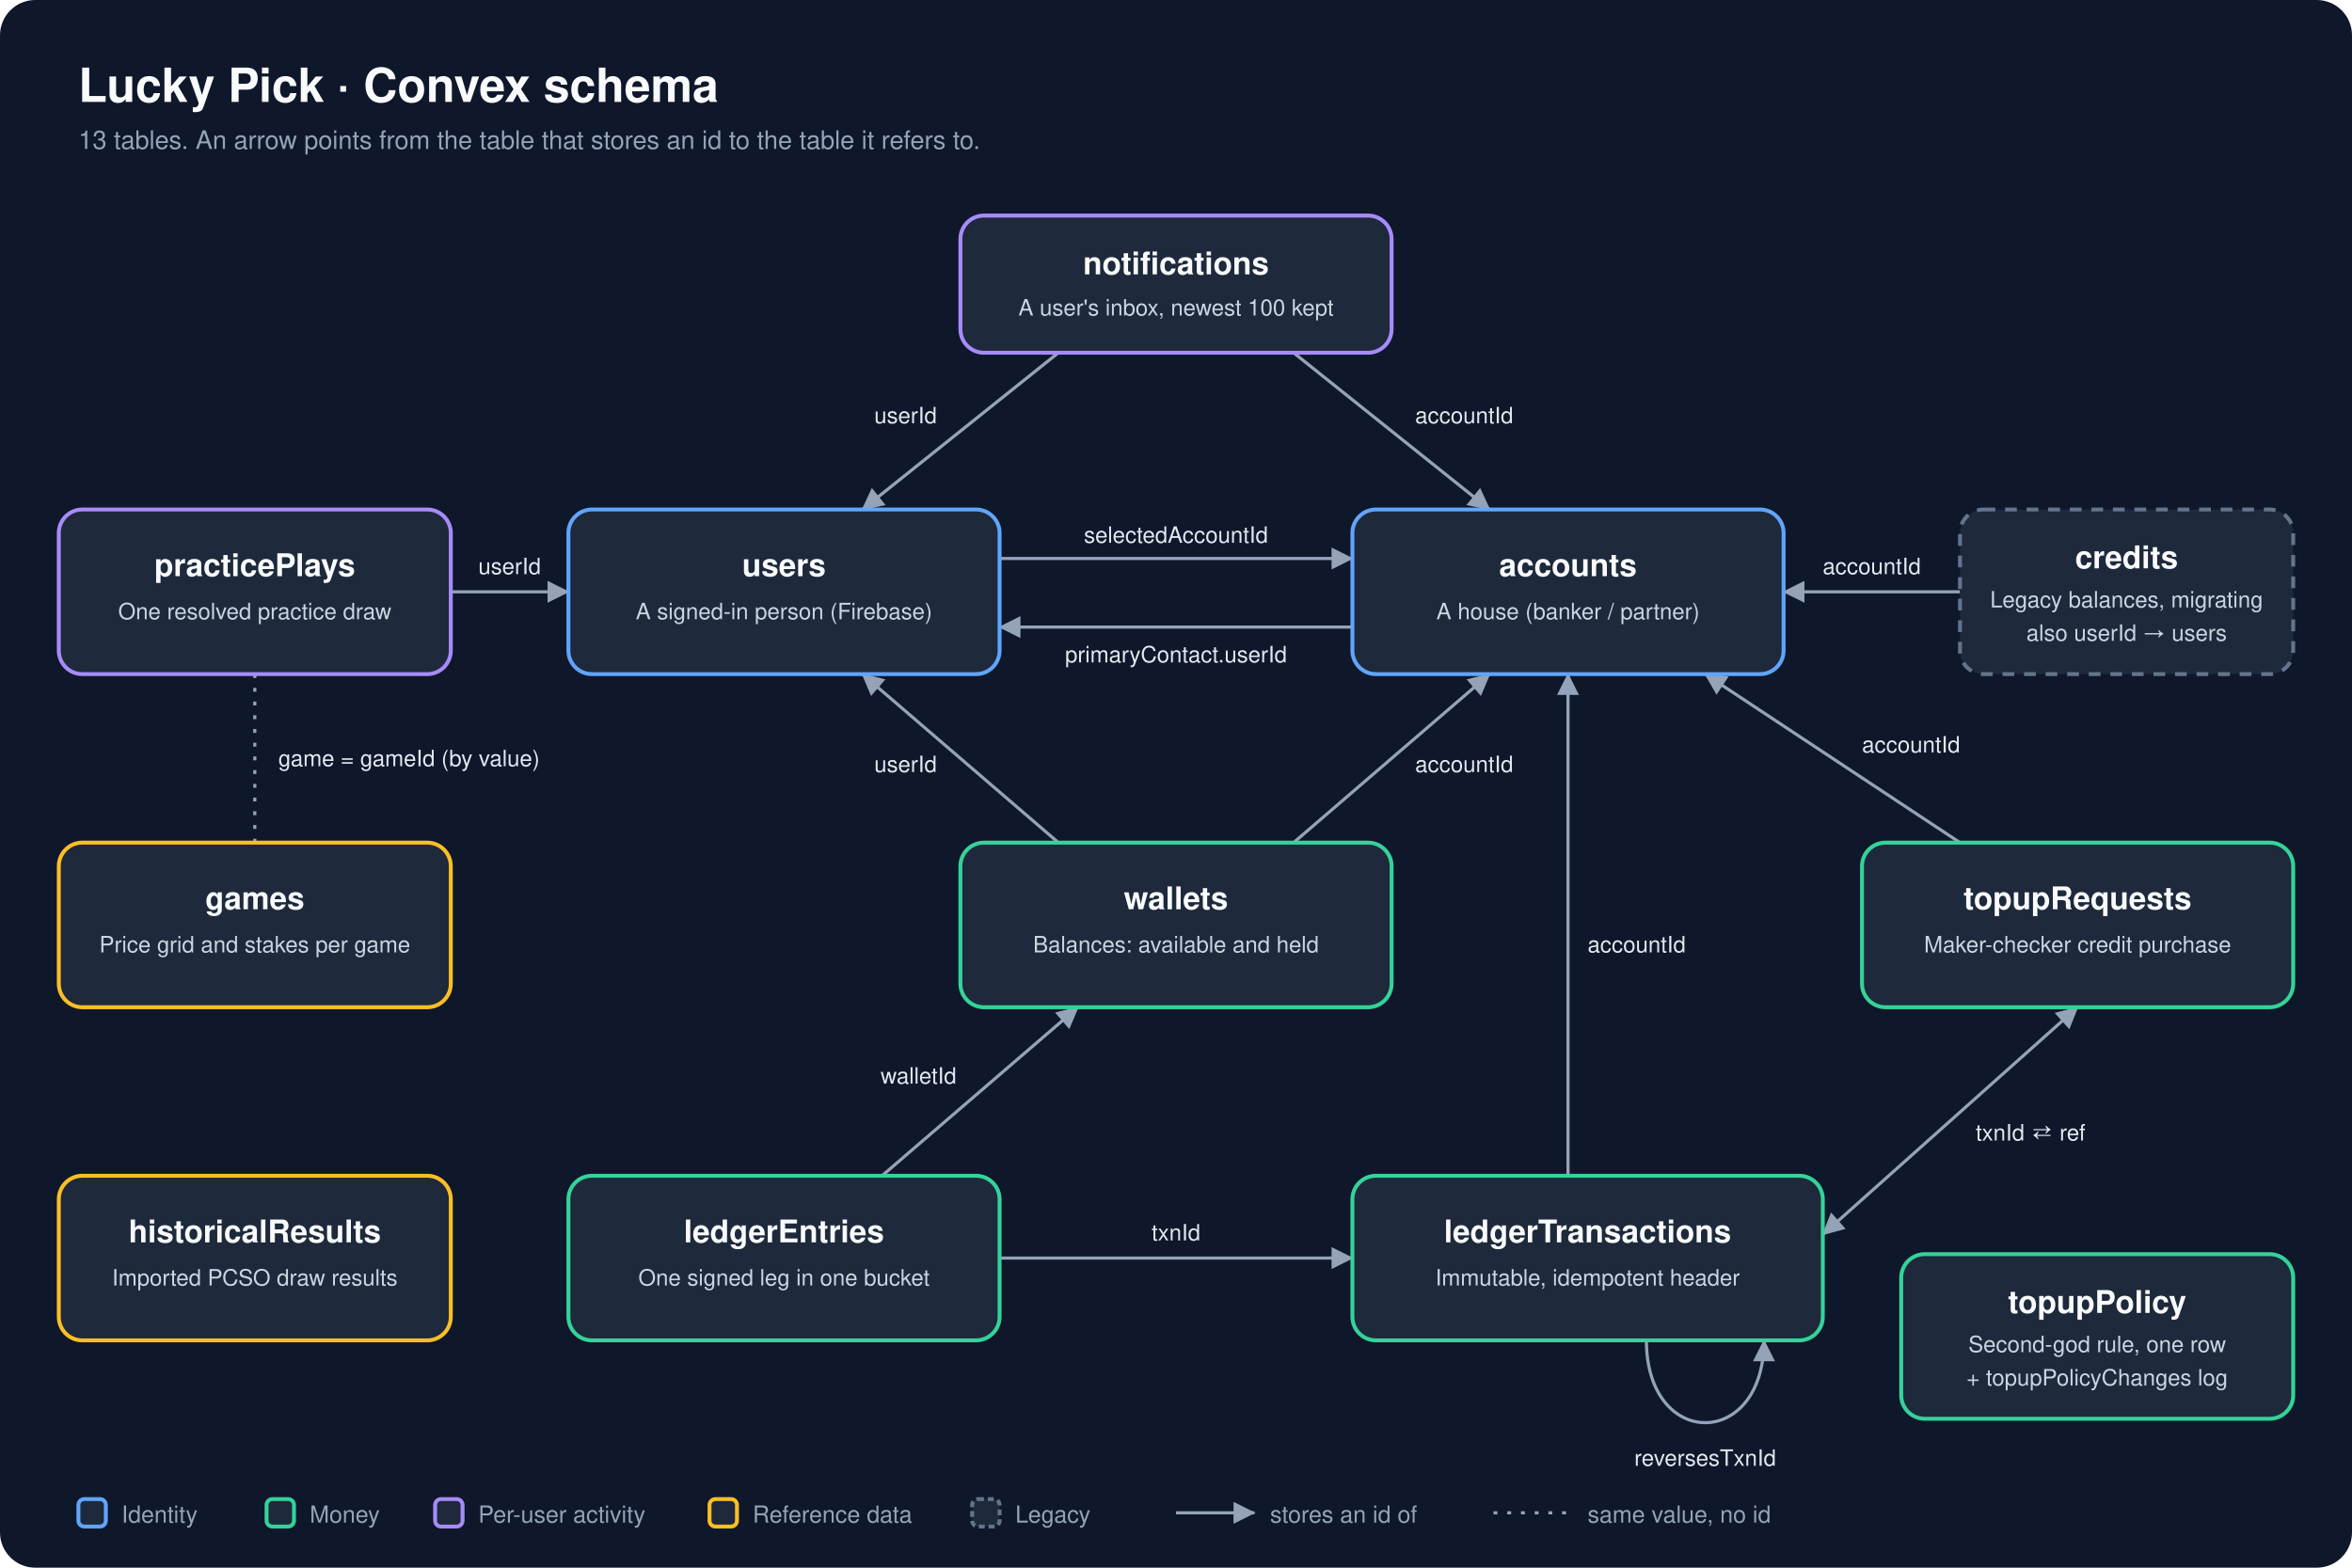
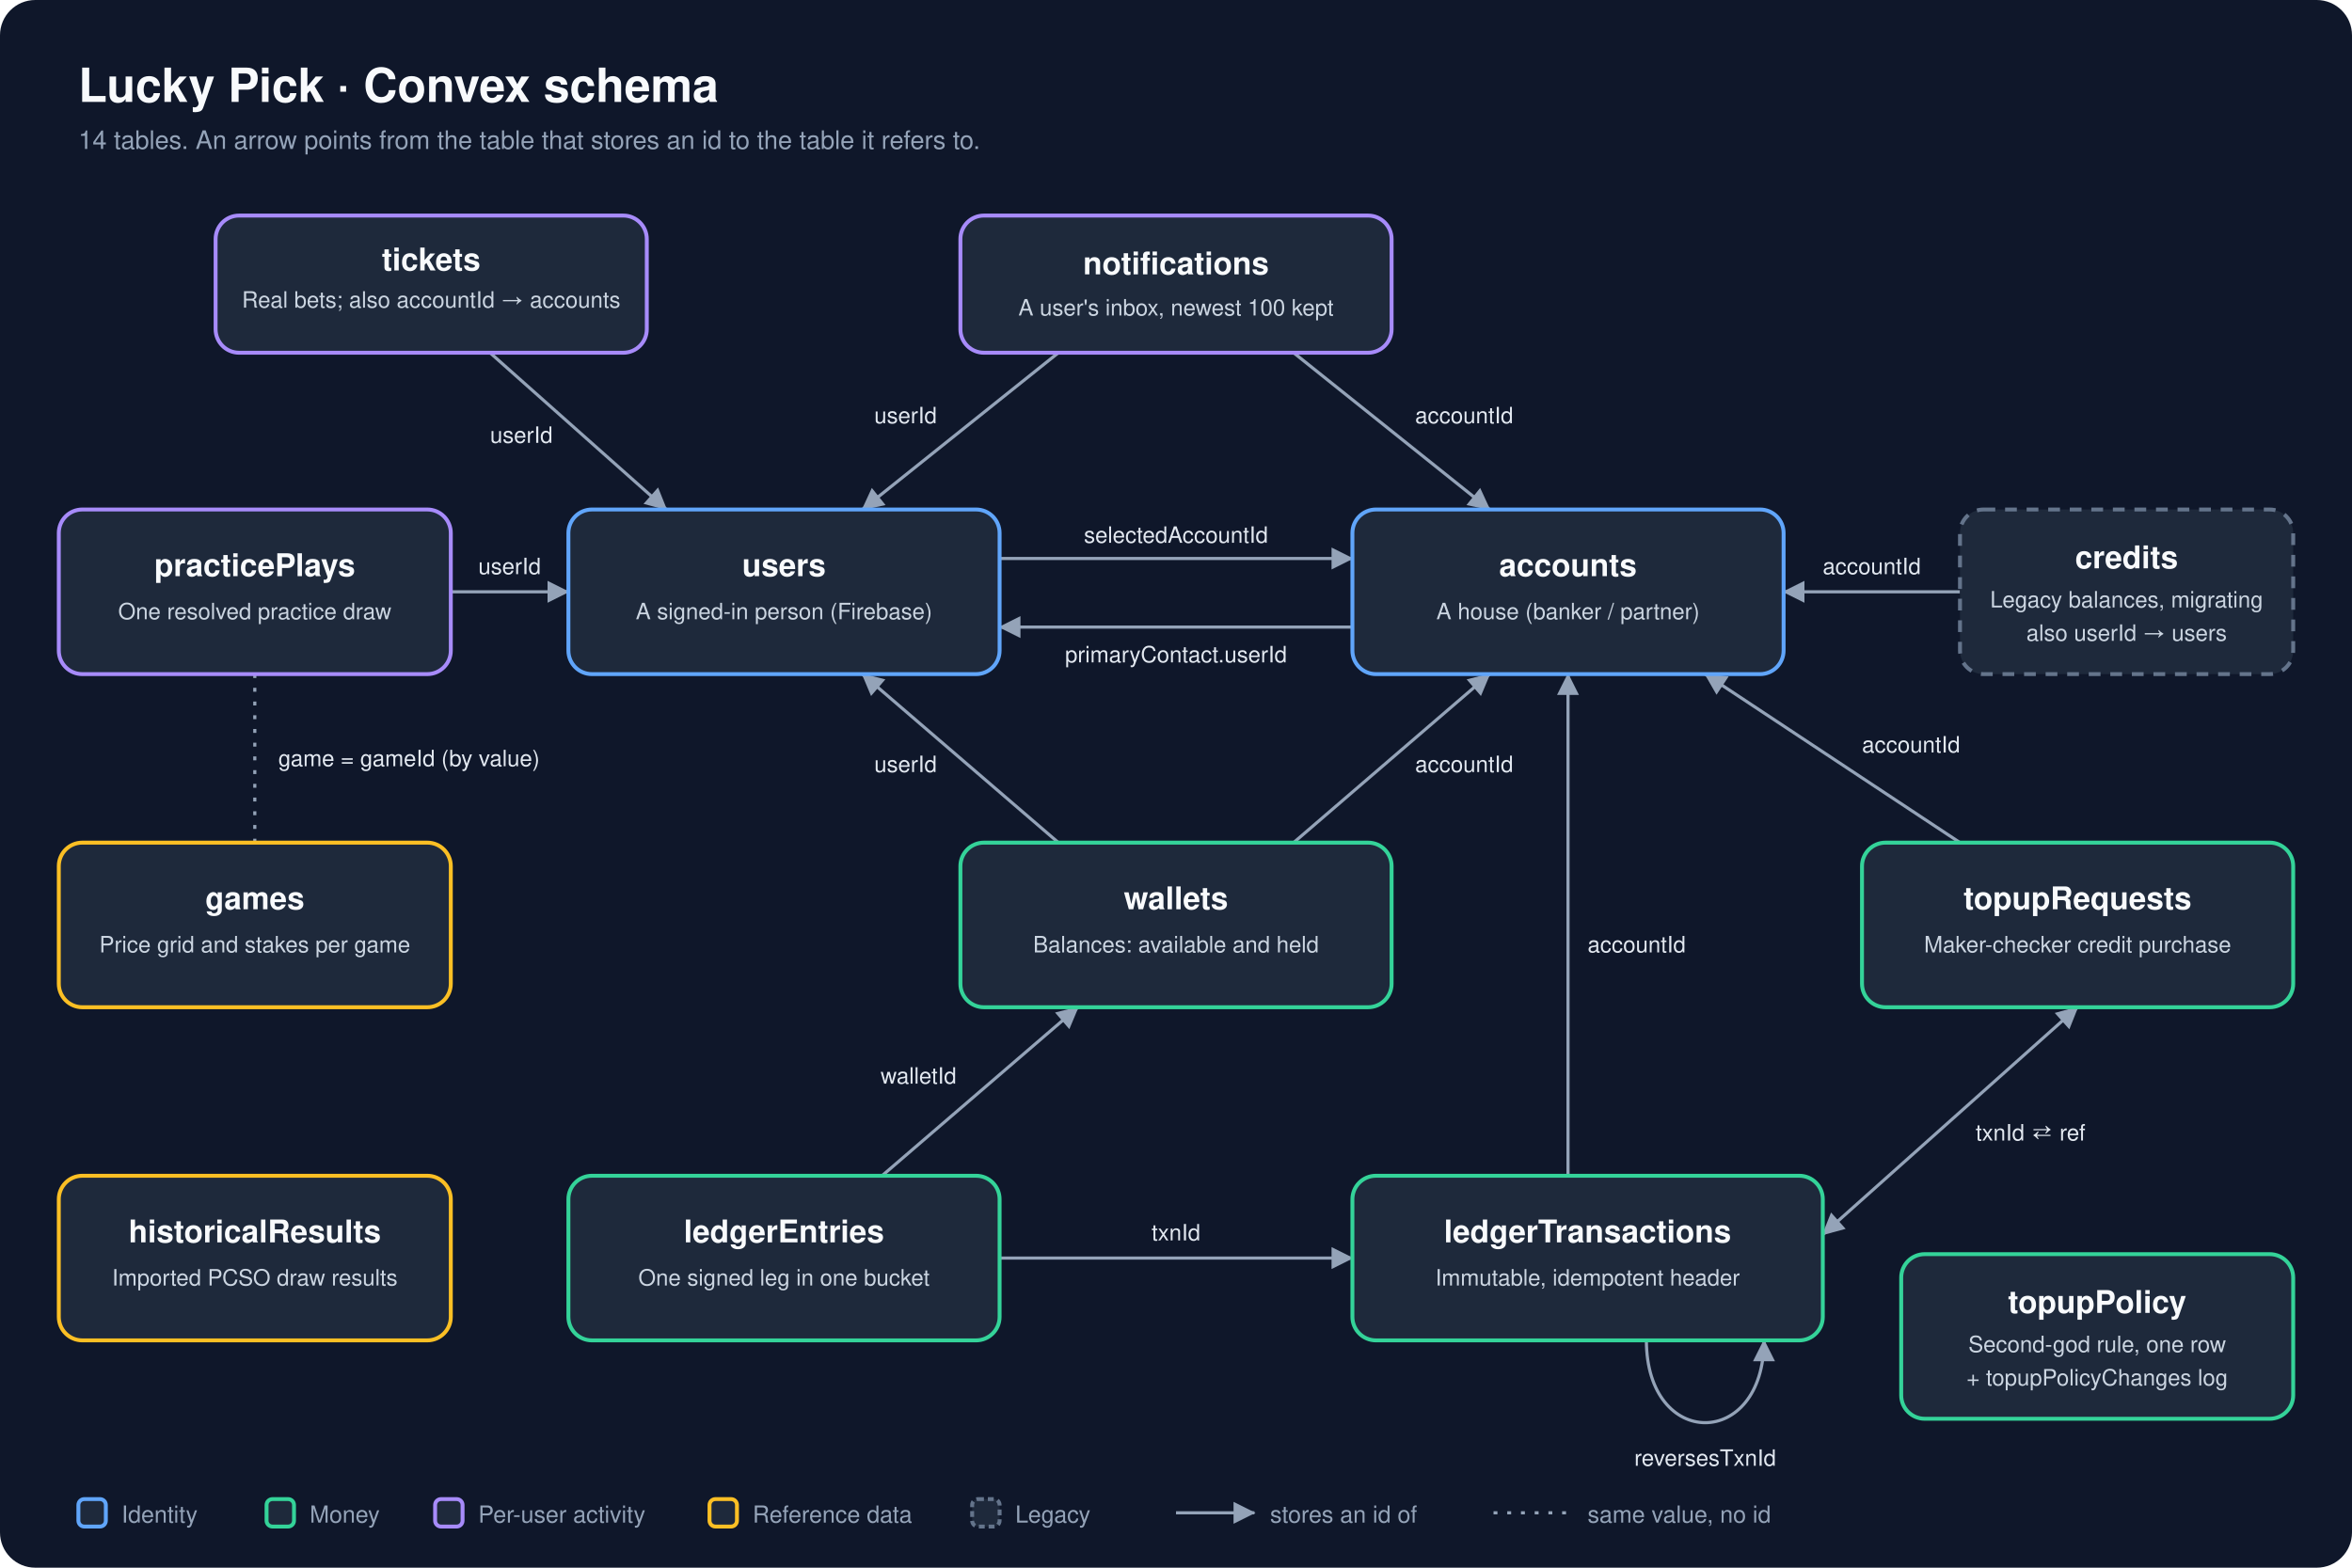
<svg xmlns="http://www.w3.org/2000/svg" viewBox="0 0 1200 800" width="1200" height="800" font-family="-apple-system, BlinkMacSystemFont, 'Segoe UI', Helvetica, Arial, sans-serif">
  <defs>
    <marker id="arrow" viewBox="0 0 10 10" refX="9.5" refY="5" markerWidth="7" markerHeight="7" orient="auto-start-reverse">
      <path d="M0,0 L10,5 L0,10 z" fill="#94a3b8" />
    </marker>
    <style>
      .bg { fill: #0f172a; }
      .title { fill: #f8fafc; font-size: 24px; font-weight: 700; }
      .subtitle { fill: #94a3b8; font-size: 13px; }
      .box { fill: #1e293b; stroke-width: 2; }
      .identity { stroke: #60a5fa; }
      .money { stroke: #34d399; }
      .activity { stroke: #a78bfa; }
      .reference { stroke: #fbbf24; }
      .legacy { stroke: #64748b; stroke-dasharray: 6 5; }
      .name { fill: #f8fafc; font-size: 16px; font-weight: 700; text-anchor: middle; }
      .desc { fill: #cbd5e1; font-size: 11.5px; text-anchor: middle; }
      .edge { stroke: #94a3b8; stroke-width: 1.6; fill: none; marker-end: url(#arrow); }
      .both { marker-start: url(#arrow); }
      .soft { stroke: #94a3b8; stroke-width: 1.6; fill: none; stroke-dasharray: 2 5; }
      .label { fill: #e2e8f0; font-size: 11.5px; paint-order: stroke; stroke: #0f172a; stroke-width: 5px; stroke-linejoin: round; }
      .legend { fill: #94a3b8; font-size: 12px; }
    </style>
  </defs>
  <rect class="bg" width="1200" height="800" rx="18" />
  <text class="title" x="40" y="52">Lucky Pick · Convex schema</text>
-   <text class="subtitle" x="40" y="76">13 tables. An arrow points from the table that stores an id to the table it refers to.</text>
+   <text class="subtitle" x="40" y="76">14 tables. An arrow points from the table that stores an id to the table it refers to.</text>
  <path class="edge" d="M540,180 L440,260" />
  <path class="edge" d="M660,180 L760,260" />
  <path class="edge" d="M510,285 L690,285" />
  <path class="edge" d="M690,320 L510,320" />
  <path class="edge" d="M230,302 L290,302" />
  <path class="edge" d="M1000,302 L910,302" />
  <path class="edge" d="M540,430 L440,344" />
  <path class="edge" d="M660,430 L760,344" />
  <path class="edge" d="M1000,430 L870,344" />
  <path class="edge" d="M800,600 L800,344" />
  <path class="edge" d="M450,600 L550,514" />
  <path class="edge" d="M510,642 L690,642" />
  <path class="edge both" d="M1060,514 L930,630" />
  <path class="edge" d="M840,684 C840,740 900,740 900,684" />
  <path class="soft" d="M130,344 L130,430" />
+   <path class="edge" d="M250,180 L340,260" />
+   <text class="label" x="282" y="226" text-anchor="end">userId</text>
  <text class="label" x="478" y="216" text-anchor="end">userId</text>
  <text class="label" x="722" y="216">accountId</text>
  <text class="label" x="600" y="277" text-anchor="middle">selectedAccountId</text>
  <text class="label" x="600" y="338" text-anchor="middle">primaryContact.userId</text>
  <text class="label" x="260" y="293" text-anchor="middle">userId</text>
  <text class="label" x="955" y="293" text-anchor="middle">accountId</text>
  <text class="label" x="478" y="394" text-anchor="end">userId</text>
  <text class="label" x="722" y="394">accountId</text>
  <text class="label" x="950" y="384">accountId</text>
  <text class="label" x="810" y="486">accountId</text>
  <text class="label" x="488" y="553" text-anchor="end">walletId</text>
  <text class="label" x="600" y="633" text-anchor="middle">txnId</text>
  <text class="label" x="1008" y="582">txnId ⇄ ref</text>
  <text class="label" x="870" y="748" text-anchor="middle">reversesTxnId</text>
  <text class="label" x="142" y="391">game = gameId (by value)</text>
  <rect class="box activity" x="490" y="110" width="220" height="70" rx="12" />
  <text class="name" x="600" y="140">notifications</text>
  <text class="desc" x="600" y="161">A user's inbox, newest 100 kept</text>
+   <rect class="box activity" x="110" y="110" width="220" height="70" rx="12" />
+   <text class="name" x="220" y="138">tickets</text>
+   <text class="desc" x="220" y="157">Real bets; also accountId → accounts</text>
  <rect class="box activity" x="30" y="260" width="200" height="84" rx="12" />
  <text class="name" x="130" y="294">practicePlays</text>
  <text class="desc" x="130" y="316">One resolved practice draw</text>
  <rect class="box identity" x="290" y="260" width="220" height="84" rx="12" />
  <text class="name" x="400" y="294">users</text>
  <text class="desc" x="400" y="316">A signed-in person (Firebase)</text>
  <rect class="box identity" x="690" y="260" width="220" height="84" rx="12" />
  <text class="name" x="800" y="294">accounts</text>
  <text class="desc" x="800" y="316">A house (banker / partner)</text>
  <rect class="box legacy" x="1000" y="260" width="170" height="84" rx="12" />
  <text class="name" x="1085" y="290">credits</text>
  <text class="desc" x="1085" y="310">Legacy balances, migrating</text>
  <text class="desc" x="1085" y="327">also userId → users</text>
  <rect class="box reference" x="30" y="430" width="200" height="84" rx="12" />
  <text class="name" x="130" y="464">games</text>
  <text class="desc" x="130" y="486">Price grid and stakes per game</text>
  <rect class="box money" x="490" y="430" width="220" height="84" rx="12" />
  <text class="name" x="600" y="464">wallets</text>
  <text class="desc" x="600" y="486">Balances: available and held</text>
  <rect class="box money" x="950" y="430" width="220" height="84" rx="12" />
  <text class="name" x="1060" y="464">topupRequests</text>
  <text class="desc" x="1060" y="486">Maker-checker credit purchase</text>
  <rect class="box reference" x="30" y="600" width="200" height="84" rx="12" />
  <text class="name" x="130" y="634">historicalResults</text>
  <text class="desc" x="130" y="656">Imported PCSO draw results</text>
  <rect class="box money" x="290" y="600" width="220" height="84" rx="12" />
  <text class="name" x="400" y="634">ledgerEntries</text>
  <text class="desc" x="400" y="656">One signed leg in one bucket</text>
  <rect class="box money" x="690" y="600" width="240" height="84" rx="12" />
  <text class="name" x="810" y="634">ledgerTransactions</text>
  <text class="desc" x="810" y="656">Immutable, idempotent header</text>
  <rect class="box money" x="970" y="640" width="200" height="84" rx="12" />
  <text class="name" x="1070" y="670">topupPolicy</text>
  <text class="desc" x="1070" y="690">Second-god rule, one row</text>
  <text class="desc" x="1070" y="707">+ topupPolicyChanges log</text>
  <g transform="translate(40,776)">
    <rect x="0" y="-11" width="14" height="14" rx="3" fill="#1e293b" stroke="#60a5fa" stroke-width="2" />
    <text class="legend" x="22" y="1">Identity</text>
    <rect x="96" y="-11" width="14" height="14" rx="3" fill="#1e293b" stroke="#34d399" stroke-width="2" />
    <text class="legend" x="118" y="1">Money</text>
    <rect x="182" y="-11" width="14" height="14" rx="3" fill="#1e293b" stroke="#a78bfa" stroke-width="2" />
    <text class="legend" x="204" y="1">Per-user activity</text>
    <rect x="322" y="-11" width="14" height="14" rx="3" fill="#1e293b" stroke="#fbbf24" stroke-width="2" />
    <text class="legend" x="344" y="1">Reference data</text>
    <rect x="456" y="-11" width="14" height="14" rx="3" fill="#1e293b" stroke="#64748b" stroke-width="2" stroke-dasharray="3 2" />
    <text class="legend" x="478" y="1">Legacy</text>
    <path d="M560,-4 L600,-4" stroke="#94a3b8" stroke-width="1.6" marker-end="url(#arrow)" />
    <text class="legend" x="608" y="1">stores an id of</text>
    <path d="M722,-4 L762,-4" stroke="#94a3b8" stroke-width="1.6" stroke-dasharray="2 5" />
    <text class="legend" x="770" y="1">same value, no id</text>
  </g>
</svg>
